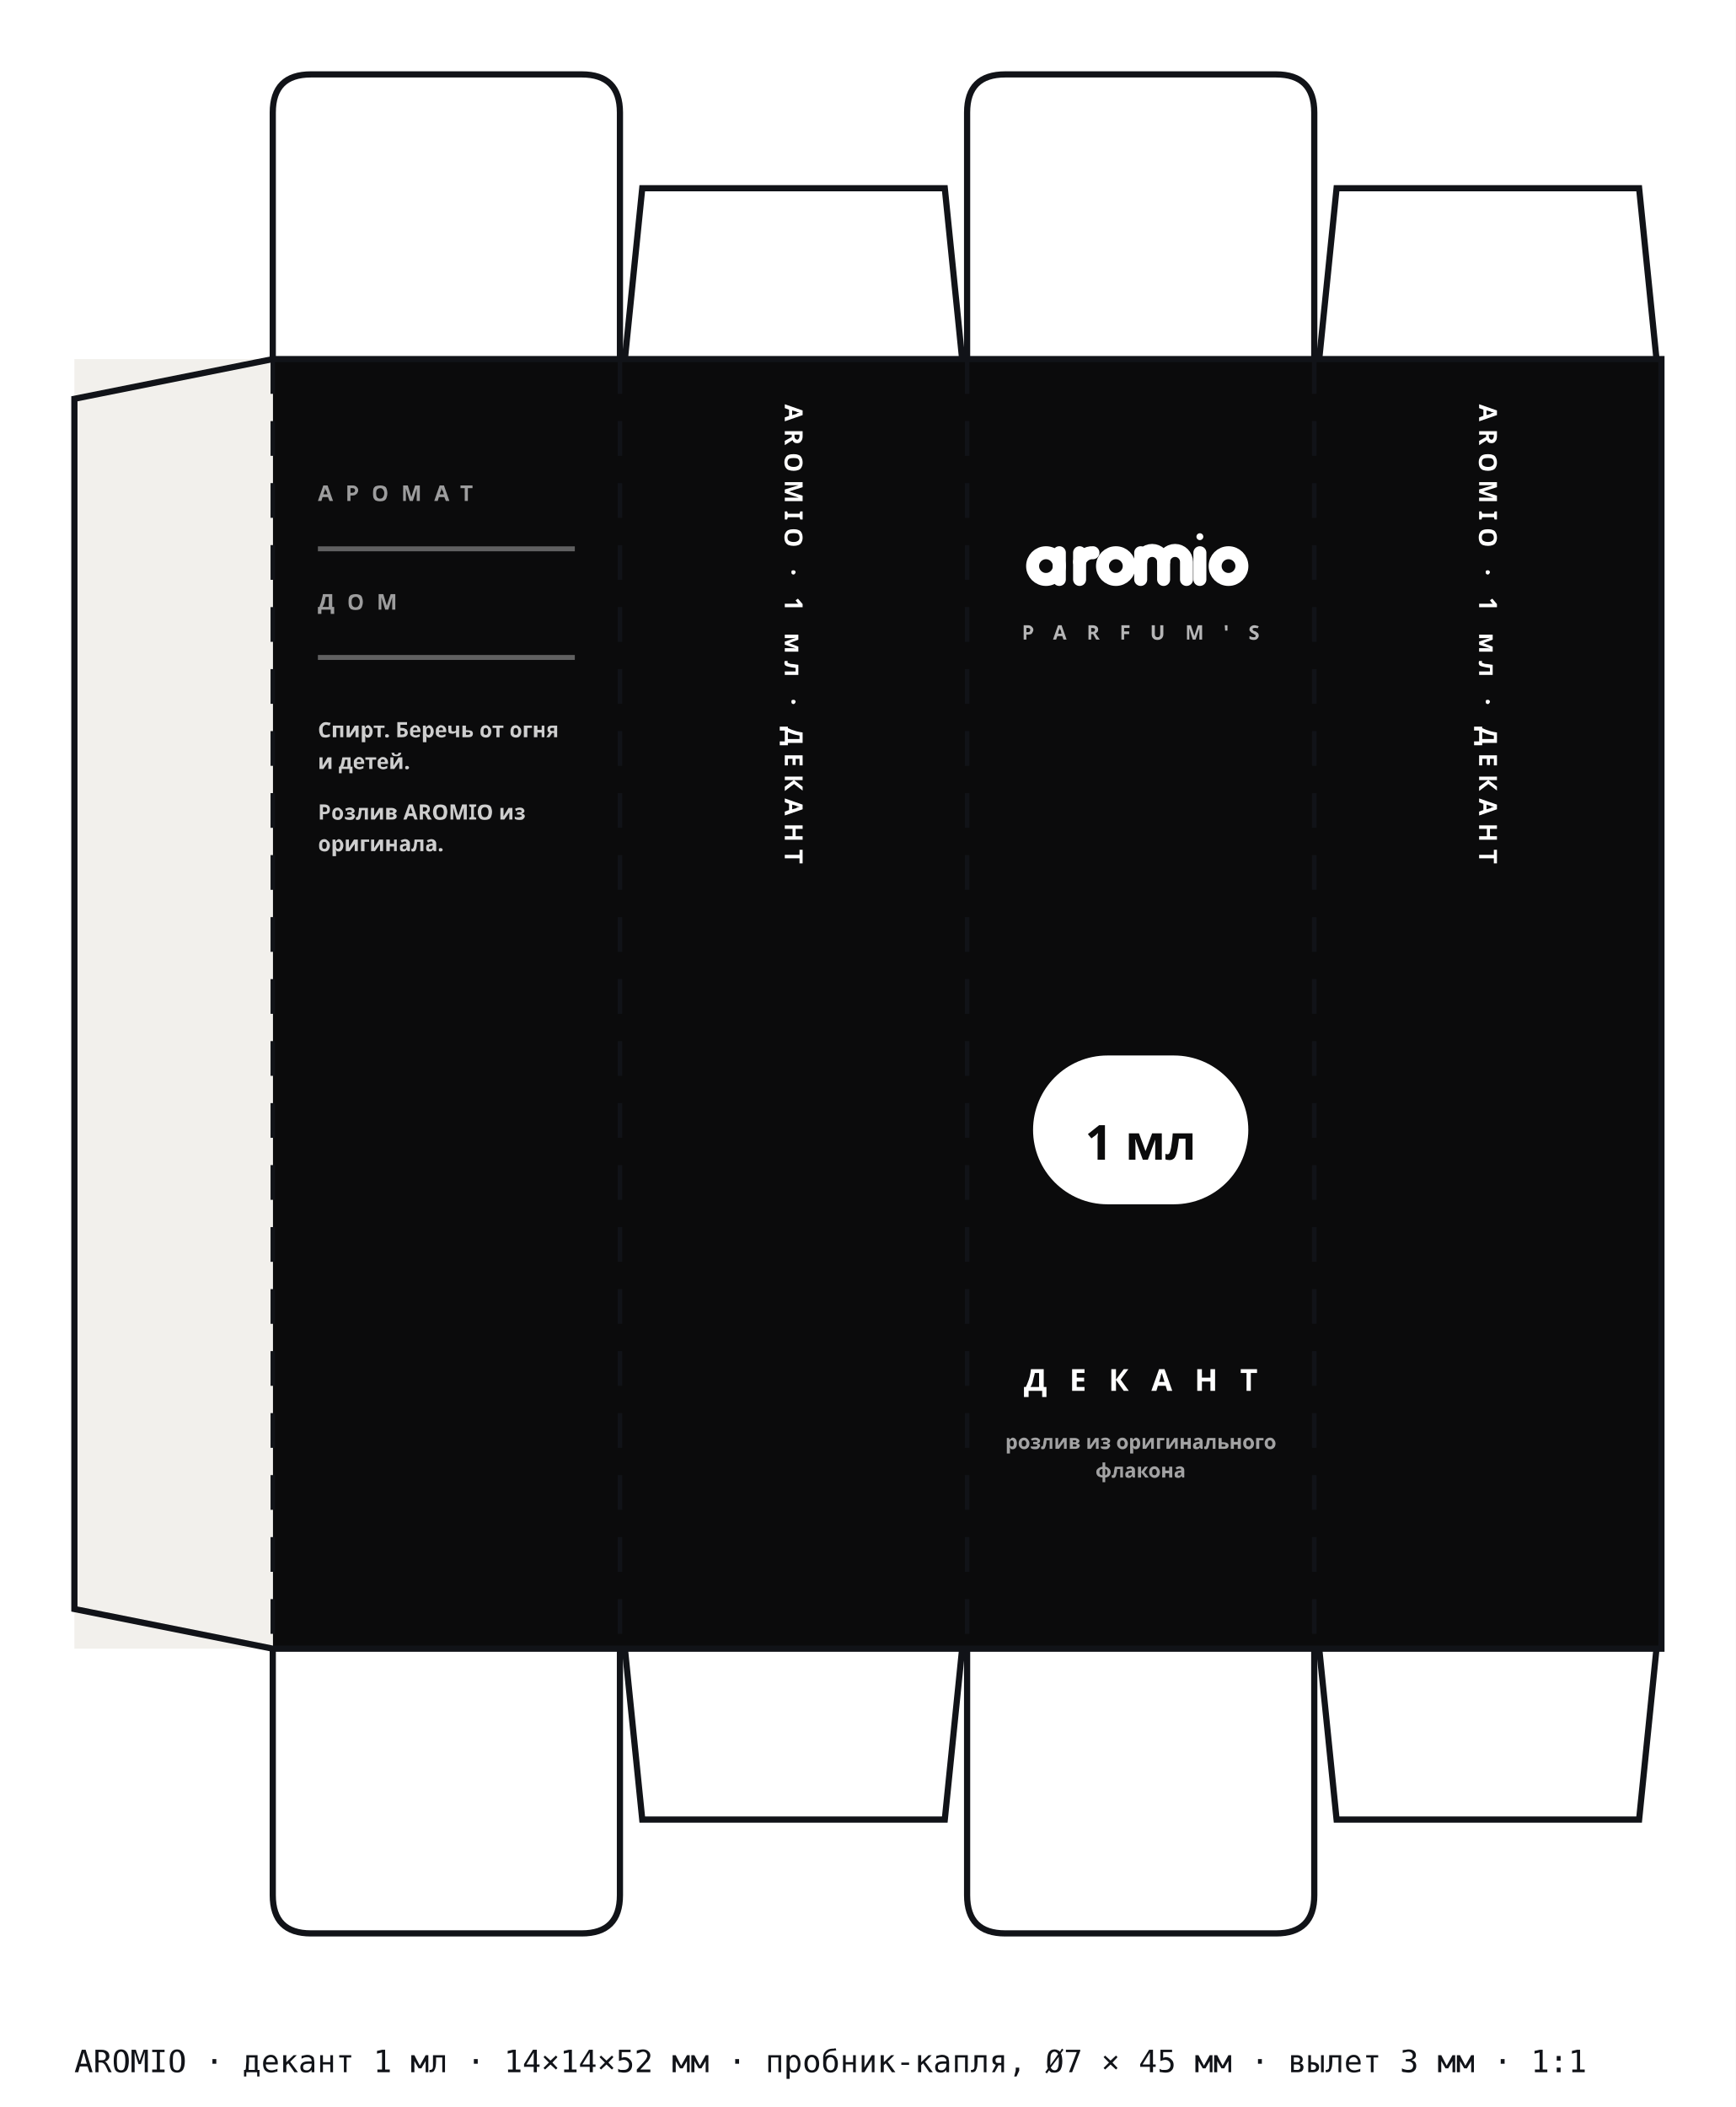
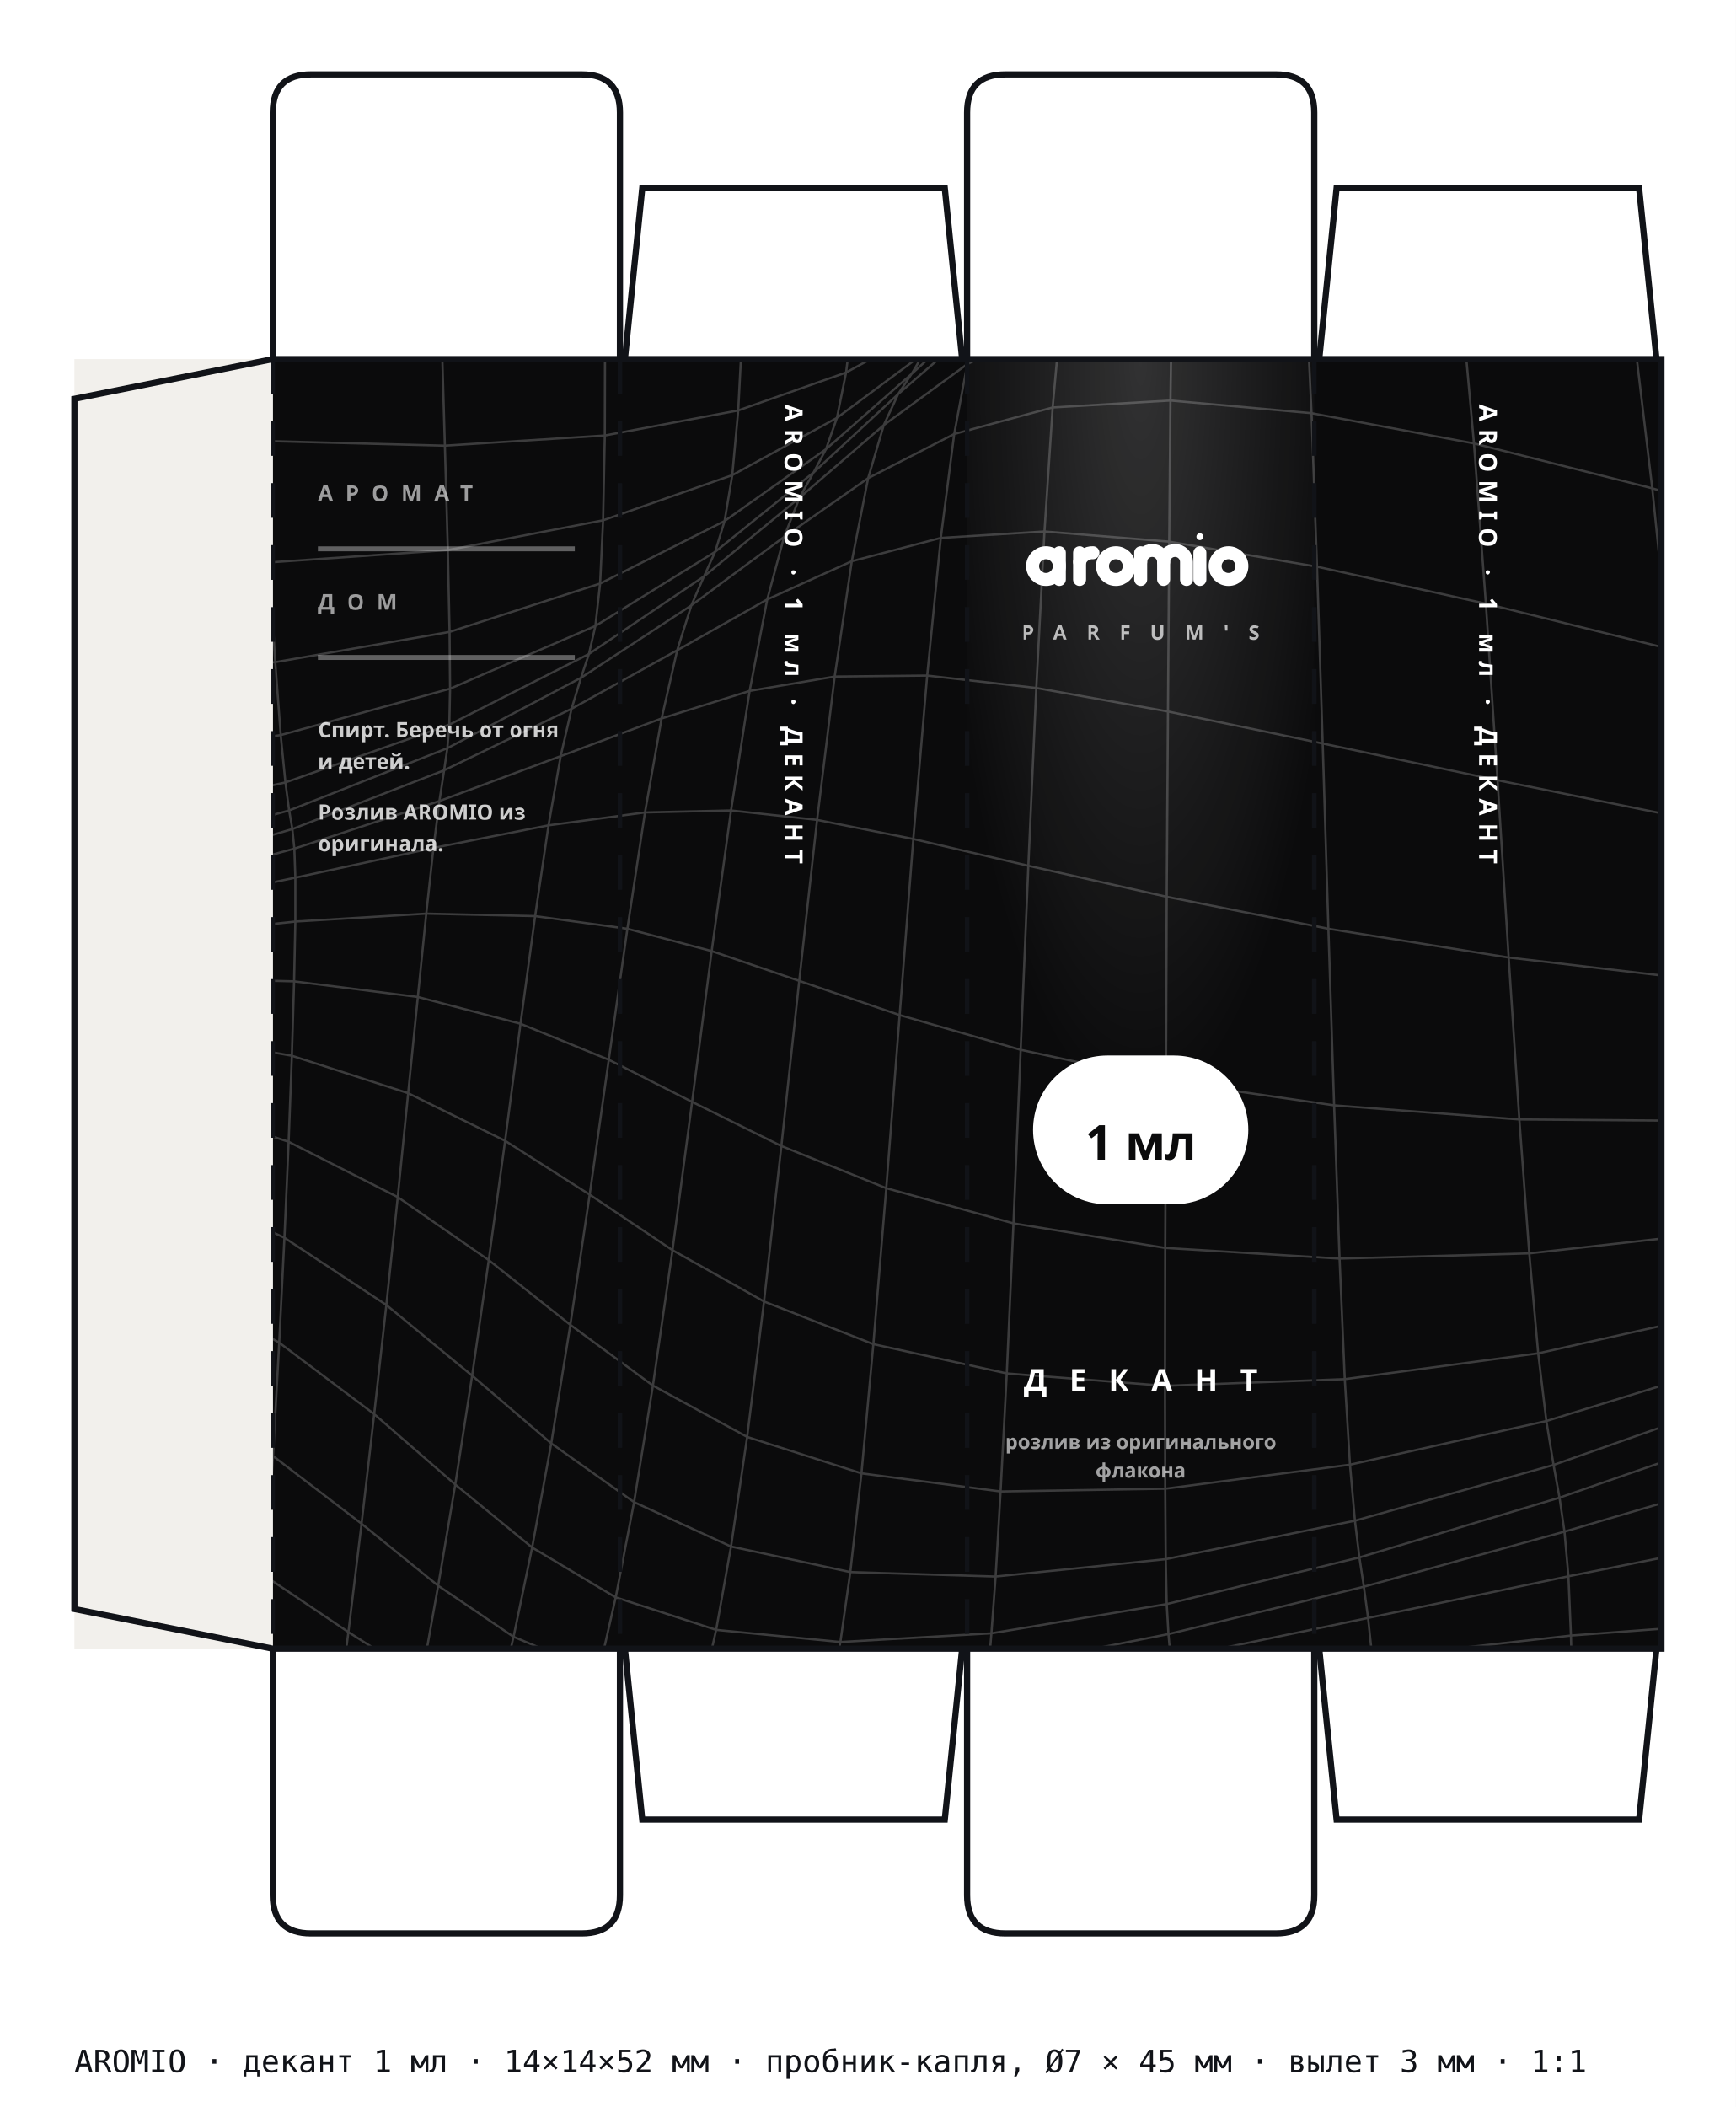
<svg xmlns="http://www.w3.org/2000/svg" width="70.00mm" height="84.96mm" viewBox="0 0 70.00 84.96">
  <rect width="70.00" height="84.96" fill="#ffffff" />
  <rect x="11.00" y="14.48" width="56.00" height="52.00" fill="#0b0b0c" />
+   <clipPath id="body">
+     <rect x="11.00" y="14.48" width="56.00" height="52.00" />
+   </clipPath>
+   <g clip-path="url(#body)">
+     <path d="M2.04,6.16 L10.07,7.45 L17.64,8.59 L24.38,9.44 L30.05,9.91 L34.64,9.93 L38.33,9.50 L41.43,8.66 L44.40,7.49 L47.66,6.14 L51.60,4.75 L56.43,3.50 L62.21,2.53 L68.78,1.99 L75.83,1.95 M2.33,11.30 L10.32,12.41 L17.80,13.17 L24.40,13.48 L29.94,13.28 L34.42,12.58 L38.04,11.42 L41.16,9.91 L44.20,8.19 L47.60,6.45 L51.72,4.85 L56.75,3.58 L62.71,2.79 L69.40,2.57 L76.51,2.99 M2.66,17.04 L10.59,17.78 L17.94,17.97 L24.39,17.56 L29.77,16.55 L34.12,15.02 L37.68,13.08 L40.81,10.90 L43.95,8.69 L47.53,6.64 L51.87,4.96 L57.14,3.82 L63.30,3.35 L70.14,3.60 L77.30,4.58 M3.01,22.47 L10.85,22.68 L18.06,22.18 L24.32,20.98 L29.53,19.16 L33.75,16.85 L37.25,14.25 L40.41,11.57 L43.68,9.05 L47.46,6.91 L52.05,5.35 L57.56,4.51 L63.93,4.48 L70.91,5.28 L78.12,6.83 M3.37,27.13 L11.10,26.70 L18.13,25.48 L24.20,23.53 L29.22,21.01 L33.31,18.11 L36.76,15.08 L39.98,12.15 L43.39,9.59 L47.39,7.60 L52.24,6.37 L58.01,5.99 L64.60,6.50 L71.71,7.85 L78.96,9.92 M3.73,30.71 L11.32,29.64 L18.15,27.77 L24.01,25.24 L28.84,22.25 L32.81,19.05 L36.22,15.89 L39.51,13.04 L43.09,10.73 L47.33,9.14 L52.45,8.42 L58.48,8.60 L65.28,9.65 L72.52,11.48 L79.78,13.92 M4.09,33.17 L11.51,31.55 L18.12,29.22 L23.75,26.37 L28.39,23.24 L32.24,20.07 L35.64,17.14 L39.01,14.68 L42.77,12.90 L47.26,11.92 L52.66,11.81 L58.96,12.55 L65.96,14.08 L73.31,16.22 L80.59,18.79 M4.45,34.65 L11.66,32.68 L18.04,30.17 L23.43,27.33 L27.88,24.41 L31.62,21.65 L35.01,19.28 L38.48,17.50 L42.45,16.43 L47.20,16.15 L52.89,16.66 L59.44,17.88 L66.63,19.69 L74.08,21.89 L81.35,24.29 M4.79,35.48 L11.79,33.43 L17.91,31.06 L23.05,28.58 L27.31,26.22 L30.94,24.17 L34.35,22.63 L37.94,21.69 L42.12,21.43 L47.15,21.84 L53.11,22.85 L59.92,24.34 L67.29,26.16 L74.81,28.11 L82.05,30.02 M5.11,36.05 L11.87,34.22 L17.72,32.30 L22.61,30.49 L26.68,28.97 L30.23,27.86 L33.66,27.28 L37.39,27.24 L41.79,27.74 L47.10,28.69 L53.34,29.98 L60.39,31.46 L67.91,32.98 L75.50,34.35 L82.69,35.46 M5.42,36.74 L11.91,35.39 L17.48,34.19 L22.12,33.28 L26.01,32.76 L29.48,32.68 L32.95,33.06 L36.83,33.83 L41.47,34.91 L47.05,36.16 L53.57,37.45 L60.84,38.61 L68.50,39.51 L76.12,40.05 L83.25,40.14 M5.69,37.82 L11.91,37.16 L17.19,36.84 L21.58,36.94 L25.30,37.45 L28.70,38.35 L32.23,39.55 L36.28,40.93 L41.16,42.33 L47.02,43.59 L53.80,44.57 L61.27,45.14 L69.04,45.20 L76.67,44.73 L83.71,43.72 M5.94,39.42 L11.86,39.57 L16.85,40.20 L20.99,41.28 L24.55,42.73 L27.91,44.43 L31.51,46.21 L35.74,47.91 L40.87,49.33 L46.99,50.32 L54.02,50.75 L61.67,50.54 L69.53,49.66 L77.14,48.16 L84.07,46.15 M6.16,41.58 L11.77,42.57 L16.46,44.08 L20.37,46.00 L23.78,48.17 L27.12,50.41 L30.81,52.48 L35.22,54.20 L40.60,55.38 L46.98,55.88 L54.23,55.61 L62.03,54.57 L69.95,52.80 L77.52,50.44 L84.33,47.67 M6.34,44.30 L11.64,46.04 L16.04,48.27 L19.71,50.81 L23.00,53.42 L26.33,55.87 L30.13,57.94 L34.74,59.41 L40.35,60.14 L46.99,60.03 L54.44,59.06 L62.36,57.30 L70.30,54.86 L77.80,51.94 L84.47,48.77 M6.49,47.58 L11.47,49.91 L15.58,52.62 L19.04,55.47 L22.23,58.20 L25.57,60.57 L29.48,62.36 L34.29,63.39 L40.15,63.57 L47.01,62.87 L54.64,61.32 L62.65,59.07 L70.58,56.29 L77.98,53.21 L84.48,50.10 M6.59,51.47 L11.26,54.14 L15.09,57.02 L18.36,59.86 L21.46,62.40 L24.83,64.41 L28.88,65.72 L33.89,66.21 L39.98,65.86 L47.05,64.68 L54.82,62.80 L62.89,60.39 L70.78,57.66 L78.06,54.86 L84.38,52.22 M6.64,56.00 L11.01,58.71 L14.58,61.44 L17.67,63.94 L20.71,66.00 L24.14,67.44 L28.33,68.16 L33.55,68.11 L39.86,67.32 L47.12,65.89 L55.00,63.98 L63.09,61.76 L70.91,59.47 L78.03,57.32 L84.16,55.50 M6.65,61.15 L10.72,63.57 L14.05,65.81 L17.00,67.69 L20.00,69.04 L23.50,69.78 L27.85,69.88 L33.28,69.36 L39.79,68.32 L47.21,66.89 L55.17,65.24 L63.25,63.56 L70.95,62.03 L77.89,60.80 L83.81,59.99 M6.61,66.75 L10.39,68.54 L13.51,70.00 L16.34,71.02 L19.33,71.54 L22.92,71.53 L27.45,71.06 L33.08,70.22 L39.78,69.13 L47.33,67.96 L55.34,66.85 L63.35,65.95 L70.92,65.38 L77.65,65.21 L83.35,65.45 M6.52,72.44 L10.04,73.32 L12.96,73.79 L15.70,73.83 L18.71,73.46 L22.42,72.77 L27.13,71.86 L32.96,70.88 L39.83,69.98 L47.47,69.28 L55.49,68.91 L63.42,68.94 L70.80,69.40 L77.31,70.27 L82.78,71.46 M6.37,77.74 L9.65,77.53 L12.42,76.91 L15.10,75.97 L18.16,74.81 L22.01,73.58 L26.90,72.44 L32.92,71.54 L39.94,71.02 L47.66,70.98 L55.65,71.45 L63.44,72.43 L70.62,73.85 L76.88,75.61 L82.10,77.52 M2.04,6.16 L2.33,11.30 L2.66,17.04 L3.01,22.47 L3.37,27.13 L3.73,30.71 L4.09,33.17 L4.45,34.65 L4.79,35.48 L5.11,36.05 L5.42,36.74 L5.69,37.82 L5.94,39.42 L6.16,41.58 L6.34,44.30 L6.49,47.58 L6.59,51.47 L6.64,56.00 L6.65,61.15 L6.61,66.75 L6.52,72.44 L6.37,77.74 M10.07,7.45 L10.32,12.41 L10.59,17.78 L10.85,22.68 L11.10,26.70 L11.32,29.64 L11.51,31.55 L11.66,32.68 L11.79,33.43 L11.87,34.22 L11.91,35.39 L11.91,37.16 L11.86,39.57 L11.77,42.57 L11.64,46.04 L11.47,49.91 L11.26,54.14 L11.01,58.71 L10.72,63.57 L10.39,68.54 L10.04,73.32 L9.65,77.53 M17.64,8.59 L17.80,13.17 L17.94,17.97 L18.06,22.18 L18.13,25.48 L18.15,27.77 L18.12,29.22 L18.04,30.17 L17.91,31.06 L17.72,32.30 L17.48,34.19 L17.19,36.84 L16.85,40.20 L16.46,44.08 L16.04,48.27 L15.58,52.62 L15.09,57.02 L14.58,61.44 L14.05,65.81 L13.51,70.00 L12.96,73.79 L12.42,76.91 M24.38,9.44 L24.40,13.48 L24.39,17.56 L24.32,20.98 L24.20,23.53 L24.01,25.24 L23.75,26.37 L23.43,27.33 L23.05,28.58 L22.61,30.49 L22.12,33.28 L21.58,36.94 L20.99,41.28 L20.37,46.00 L19.71,50.81 L19.04,55.47 L18.36,59.86 L17.67,63.94 L17.00,67.69 L16.34,71.02 L15.70,73.83 L15.10,75.97 M30.05,9.91 L29.94,13.28 L29.77,16.55 L29.53,19.16 L29.22,21.01 L28.84,22.25 L28.39,23.24 L27.88,24.41 L27.31,26.22 L26.68,28.97 L26.01,32.76 L25.30,37.45 L24.55,42.73 L23.78,48.17 L23.00,53.42 L22.23,58.20 L21.46,62.40 L20.71,66.00 L20.00,69.04 L19.33,71.54 L18.71,73.46 L18.16,74.81 M34.64,9.93 L34.42,12.58 L34.12,15.02 L33.75,16.85 L33.31,18.11 L32.81,19.05 L32.24,20.07 L31.62,21.65 L30.94,24.17 L30.23,27.86 L29.48,32.68 L28.70,38.35 L27.91,44.43 L27.12,50.41 L26.33,55.87 L25.57,60.57 L24.83,64.41 L24.14,67.44 L23.50,69.78 L22.92,71.53 L22.42,72.77 L22.01,73.58 M38.33,9.50 L38.04,11.42 L37.68,13.08 L37.25,14.25 L36.76,15.08 L36.22,15.89 L35.64,17.14 L35.01,19.28 L34.35,22.63 L33.66,27.28 L32.95,33.06 L32.23,39.55 L31.51,46.21 L30.81,52.48 L30.13,57.94 L29.48,62.36 L28.88,65.72 L28.33,68.16 L27.85,69.88 L27.45,71.06 L27.13,71.86 L26.90,72.44 M41.43,8.66 L41.16,9.91 L40.81,10.90 L40.41,11.57 L39.98,12.15 L39.51,13.04 L39.01,14.68 L38.48,17.50 L37.94,21.69 L37.39,27.24 L36.83,33.83 L36.28,40.93 L35.74,47.91 L35.22,54.20 L34.74,59.41 L34.29,63.39 L33.89,66.21 L33.55,68.11 L33.28,69.36 L33.08,70.22 L32.96,70.88 L32.92,71.54 M44.40,7.49 L44.20,8.19 L43.95,8.69 L43.68,9.05 L43.39,9.59 L43.09,10.73 L42.77,12.90 L42.45,16.43 L42.12,21.43 L41.79,27.74 L41.47,34.91 L41.16,42.33 L40.87,49.33 L40.60,55.38 L40.35,60.14 L40.15,63.57 L39.98,65.86 L39.86,67.32 L39.79,68.32 L39.78,69.13 L39.83,69.98 L39.94,71.02 M47.66,6.14 L47.60,6.45 L47.53,6.64 L47.46,6.91 L47.39,7.60 L47.33,9.14 L47.26,11.92 L47.20,16.15 L47.15,21.84 L47.10,28.69 L47.05,36.16 L47.02,43.59 L46.99,50.32 L46.98,55.88 L46.99,60.03 L47.01,62.87 L47.05,64.68 L47.12,65.89 L47.21,66.89 L47.33,67.96 L47.47,69.28 L47.66,70.98 M51.60,4.75 L51.72,4.85 L51.87,4.96 L52.05,5.35 L52.24,6.37 L52.45,8.42 L52.66,11.81 L52.89,16.66 L53.11,22.85 L53.34,29.98 L53.57,37.45 L53.80,44.57 L54.02,50.75 L54.23,55.61 L54.44,59.06 L54.64,61.32 L54.82,62.80 L55.00,63.98 L55.17,65.24 L55.34,66.85 L55.49,68.91 L55.65,71.45 M56.43,3.50 L56.75,3.58 L57.14,3.82 L57.56,4.51 L58.01,5.99 L58.48,8.60 L58.96,12.55 L59.44,17.88 L59.92,24.34 L60.39,31.46 L60.84,38.61 L61.27,45.14 L61.67,50.54 L62.03,54.57 L62.36,57.30 L62.65,59.07 L62.89,60.39 L63.09,61.76 L63.25,63.56 L63.35,65.95 L63.42,68.94 L63.44,72.43 M62.21,2.53 L62.71,2.79 L63.30,3.35 L63.93,4.48 L64.60,6.50 L65.28,9.65 L65.96,14.08 L66.63,19.69 L67.29,26.16 L67.91,32.98 L68.50,39.51 L69.04,45.20 L69.53,49.66 L69.95,52.80 L70.30,54.86 L70.58,56.29 L70.78,57.66 L70.91,59.47 L70.95,62.03 L70.92,65.38 L70.80,69.40 L70.62,73.85 M68.78,1.99 L69.40,2.57 L70.14,3.60 L70.91,5.28 L71.71,7.85 L72.52,11.48 L73.31,16.22 L74.08,21.89 L74.81,28.11 L75.50,34.35 L76.12,40.05 L76.67,44.73 L77.14,48.16 L77.52,50.44 L77.80,51.94 L77.98,53.21 L78.06,54.86 L78.03,57.32 L77.89,60.80 L77.65,65.21 L77.31,70.27 L76.88,75.61 M75.83,1.95 L76.51,2.99 L77.30,4.58 L78.12,6.83 L78.96,9.92 L79.78,13.92 L80.59,18.79 L81.35,24.29 L82.05,30.02 L82.69,35.46 L83.25,40.14 L83.71,43.72 L84.07,46.15 L84.33,47.67 L84.47,48.77 L84.48,50.10 L84.38,52.22 L84.16,55.50 L83.81,59.99 L83.35,65.45 L82.78,71.46 L82.10,77.52" fill="none" stroke="#ffffff" stroke-width="0.09" stroke-linejoin="round" opacity="0.2" />
+     <defs>
+       <radialGradient id="glow" cx="50%" cy="0%" r="86%">
+         <stop offset="0%" stop-color="#ffffff" stop-opacity="0.16" />
+         <stop offset="68%" stop-color="#ffffff" stop-opacity="0" />
+       </radialGradient>
+     </defs>
+     <rect x="39.00" y="14.48" width="14.00" height="52.00" fill="url(#glow)" />
+   </g>
  <rect x="3.00" y="14.48" width="8.00" height="52.00" fill="#f2f0ec" />
  <g transform="translate(41.38,21.24) scale(0.0154)">
    <g fill="none" stroke="#ffffff" stroke-width="34" stroke-linecap="round" stroke-linejoin="round">
      <circle cx="52" cy="103" r="35" />
      <path d="M87 68 V138" />
      <path d="M140 138 V68" />
      <path d="M140 92 a35 35 0 0 1 35 -24" />
      <circle cx="235" cy="103" r="35" />
      <path d="M300 138 V68" />
      <path d="M300 92 a30 30 0 0 1 60 0 V138" />
      <path d="M360 92 a30 30 0 0 1 60 0 V138" />
      <path d="M455 138 V68" />
      <circle cx="455" cy="26" r="9" fill="#ffffff" stroke="none" stroke-width="0" />
      <circle cx="530" cy="103" r="35" />
    </g>
  </g>
  <text x="46.00" y="25.79" font-family="Nunito, 'Trebuchet MS', sans-serif" font-size="0.80" font-weight="700" fill="#ffffff" text-anchor="middle" letter-spacing="0.80" opacity="0.7">PARFUM'S</text>
  <rect x="41.66" y="42.56" width="8.68" height="6.00" rx="3.00" fill="#ffffff" />
  <text x="46.00" y="46.76" font-family="Nunito, 'Trebuchet MS', sans-serif" font-size="1.93" font-weight="900" fill="#0b0b0c" text-anchor="middle" letter-spacing="0.00" opacity="1">1 мл</text>
  <text x="46.00" y="56.08" font-family="Nunito, 'Trebuchet MS', sans-serif" font-size="1.22" font-weight="800" fill="#ffffff" text-anchor="middle" letter-spacing="0.90" opacity="1">ДЕКАНТ</text>
  <text x="46.00" y="58.42" font-family="Nunito, 'Trebuchet MS', sans-serif" font-size="0.80" font-weight="600" fill="#ffffff" text-anchor="middle" letter-spacing="0.00" opacity="0.62">розлив из оригинального</text>
  <text x="46.00" y="59.58" font-family="Nunito, 'Trebuchet MS', sans-serif" font-size="0.80" font-weight="600" fill="#ffffff" text-anchor="middle" letter-spacing="0.00" opacity="0.62">флакона</text>
  <text x="12.82" y="20.20" font-family="Nunito, 'Trebuchet MS', sans-serif" font-size="0.88" font-weight="800" fill="#ffffff" text-anchor="start" letter-spacing="0.50" opacity="0.6">АРОМАТ</text>
  <line x1="12.82" y1="22.13" x2="23.18" y2="22.13" stroke="#ffffff" stroke-width="0.2" opacity=".35" />
  <text x="12.82" y="24.58" font-family="Nunito, 'Trebuchet MS', sans-serif" font-size="0.88" font-weight="800" fill="#ffffff" text-anchor="start" letter-spacing="0.50" opacity="0.6">ДОМ</text>
  <line x1="12.82" y1="26.51" x2="23.18" y2="26.51" stroke="#ffffff" stroke-width="0.2" opacity=".35" />
  <text x="12.82" y="29.73" font-family="Nunito, 'Trebuchet MS', sans-serif" font-size="0.85" font-weight="600" fill="#ffffff" text-anchor="start" letter-spacing="0.00" opacity="0.8">Спирт. Беречь от огня</text>
  <text x="12.82" y="31.01" font-family="Nunito, 'Trebuchet MS', sans-serif" font-size="0.85" font-weight="600" fill="#ffffff" text-anchor="start" letter-spacing="0.00" opacity="0.8">и детей.</text>
  <text x="12.82" y="33.05" font-family="Nunito, 'Trebuchet MS', sans-serif" font-size="0.85" font-weight="600" fill="#ffffff" text-anchor="start" letter-spacing="0.00" opacity="0.8">Розлив AROMIO из</text>
  <text x="12.82" y="34.32" font-family="Nunito, 'Trebuchet MS', sans-serif" font-size="0.85" font-weight="600" fill="#ffffff" text-anchor="start" letter-spacing="0.00" opacity="0.8">оригинала.</text>
  <g transform="rotate(90 32.00 40.48)">
    <text x="7.82" y="40.83" font-family="Nunito, 'Trebuchet MS', sans-serif" font-size="1.00" font-weight="800" fill="#ffffff" text-anchor="start" letter-spacing="0.30" opacity="1">AROMIO · 1 мл · ДЕКАНТ</text>
  </g>
  <g transform="rotate(90 60.00 40.48)">
    <text x="35.82" y="40.83" font-family="Nunito, 'Trebuchet MS', sans-serif" font-size="1.00" font-weight="800" fill="#ffffff" text-anchor="start" letter-spacing="0.30" opacity="1">AROMIO · 1 мл · ДЕКАНТ</text>
  </g>
  <path d="M11.00,14.48 L67.00,14.48 L67.00,66.48 L11.00,66.48 L3.00,64.88 L3.00,16.08 Z" fill="none" stroke="#111318" stroke-width="0.25" />
  <path d="M11.00,14.48 L11.00,4.54 Q11.00,3.00 12.54,3.00 L23.46,3.00 Q25.00,3.00 25.00,4.54 L25.00,14.48" fill="none" stroke="#111318" stroke-width="0.25" />
  <path d="M11.00,66.48 L11.00,76.42 Q11.00,77.96 12.54,77.96 L23.46,77.96 Q25.00,77.96 25.00,76.42 L25.00,66.48" fill="none" stroke="#111318" stroke-width="0.25" />
  <path d="M39.00,14.48 L39.00,4.54 Q39.00,3.00 40.54,3.00 L51.46,3.00 Q53.00,3.00 53.00,4.54 L53.00,14.48" fill="none" stroke="#111318" stroke-width="0.25" />
  <path d="M39.00,66.48 L39.00,76.42 Q39.00,77.96 40.54,77.96 L51.46,77.96 Q53.00,77.96 53.00,76.42 L53.00,66.48" fill="none" stroke="#111318" stroke-width="0.25" />
  <path d="M25.20,14.48 L25.90,7.59 L38.10,7.59 L38.80,14.48" fill="none" stroke="#111318" stroke-width="0.25" />
  <path d="M25.20,66.48 L25.90,73.37 L38.10,73.37 L38.80,66.48" fill="none" stroke="#111318" stroke-width="0.25" />
  <path d="M53.20,14.48 L53.90,7.59 L66.10,7.59 L66.80,14.48" fill="none" stroke="#111318" stroke-width="0.25" />
  <path d="M53.20,66.48 L53.90,73.37 L66.10,73.37 L66.80,66.48" fill="none" stroke="#111318" stroke-width="0.25" />
  <line x1="11.00" y1="14.48" x2="67.00" y2="14.48" stroke="#111318" stroke-width="0.18" stroke-dasharray="1.4 1.1" />
  <line x1="11.00" y1="66.48" x2="67.00" y2="66.48" stroke="#111318" stroke-width="0.18" stroke-dasharray="1.4 1.1" />
  <line x1="11.00" y1="14.48" x2="11.00" y2="66.48" stroke="#111318" stroke-width="0.18" stroke-dasharray="1.4 1.1" />
  <line x1="25.00" y1="14.48" x2="25.00" y2="66.48" stroke="#111318" stroke-width="0.18" stroke-dasharray="1.4 1.1" />
  <line x1="39.00" y1="14.48" x2="39.00" y2="66.48" stroke="#111318" stroke-width="0.18" stroke-dasharray="1.4 1.1" />
  <line x1="53.00" y1="14.48" x2="53.00" y2="66.48" stroke="#111318" stroke-width="0.18" stroke-dasharray="1.4 1.1" />
  <text x="3.00" y="83.56" font-family="monospace" font-size="1.25" fill="#111318">AROMIO · декант 1 мл · 14×14×52 мм · пробник-капля, Ø7 × 45 мм · вылет 3 мм · 1:1</text>
</svg>
